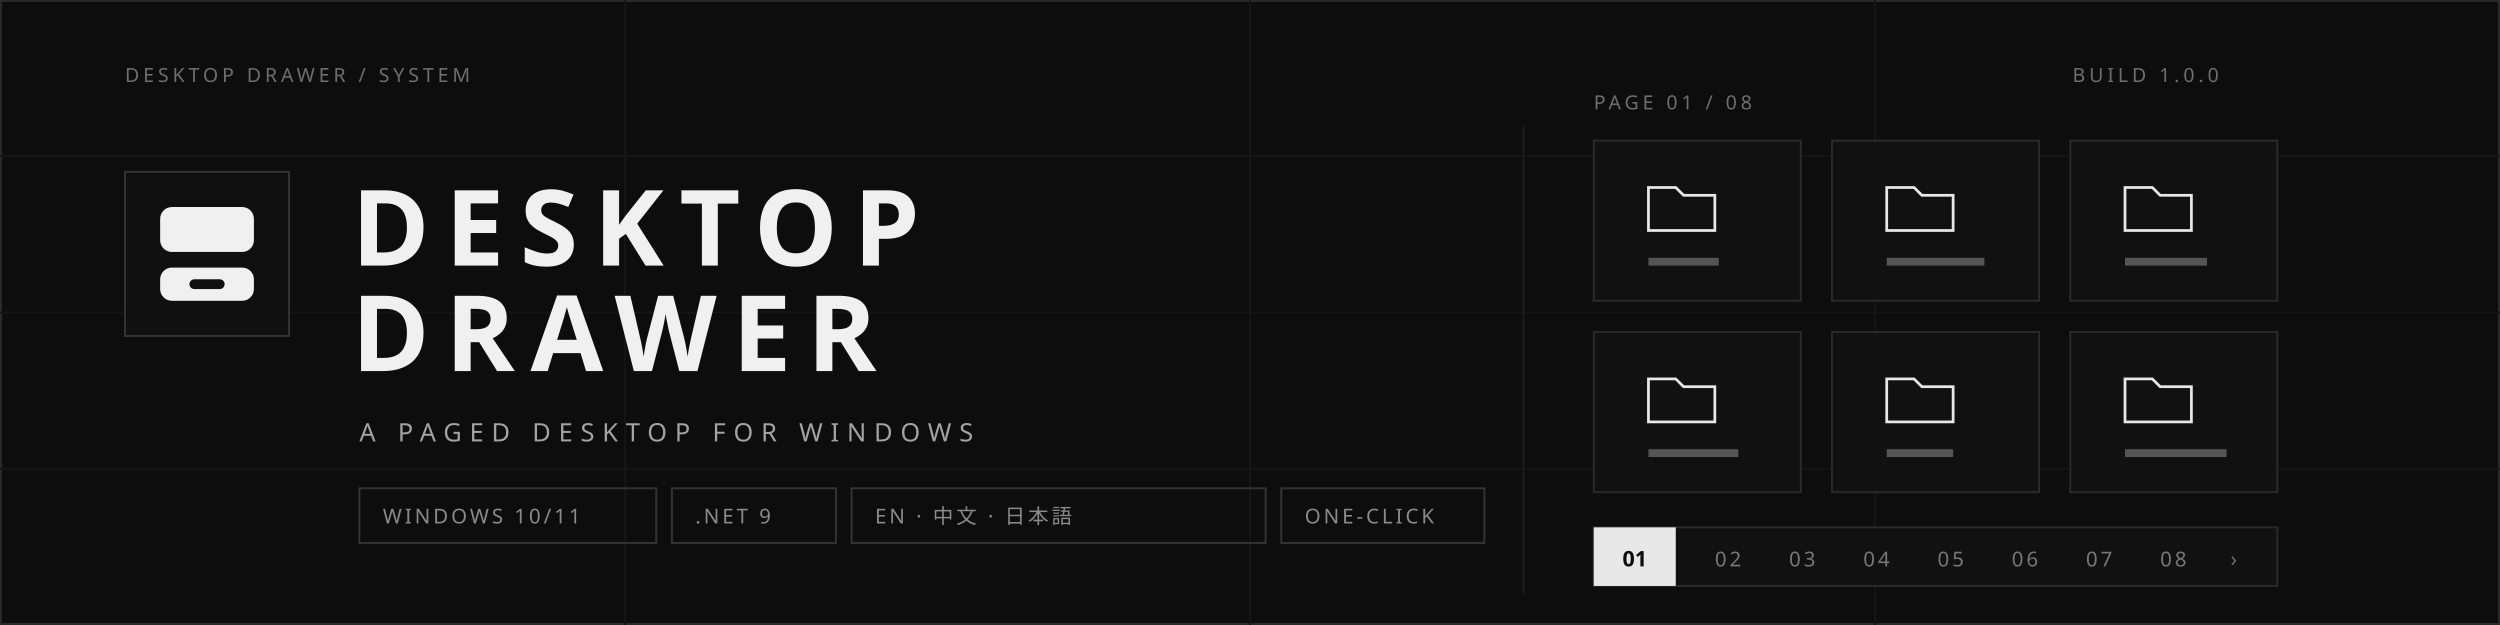
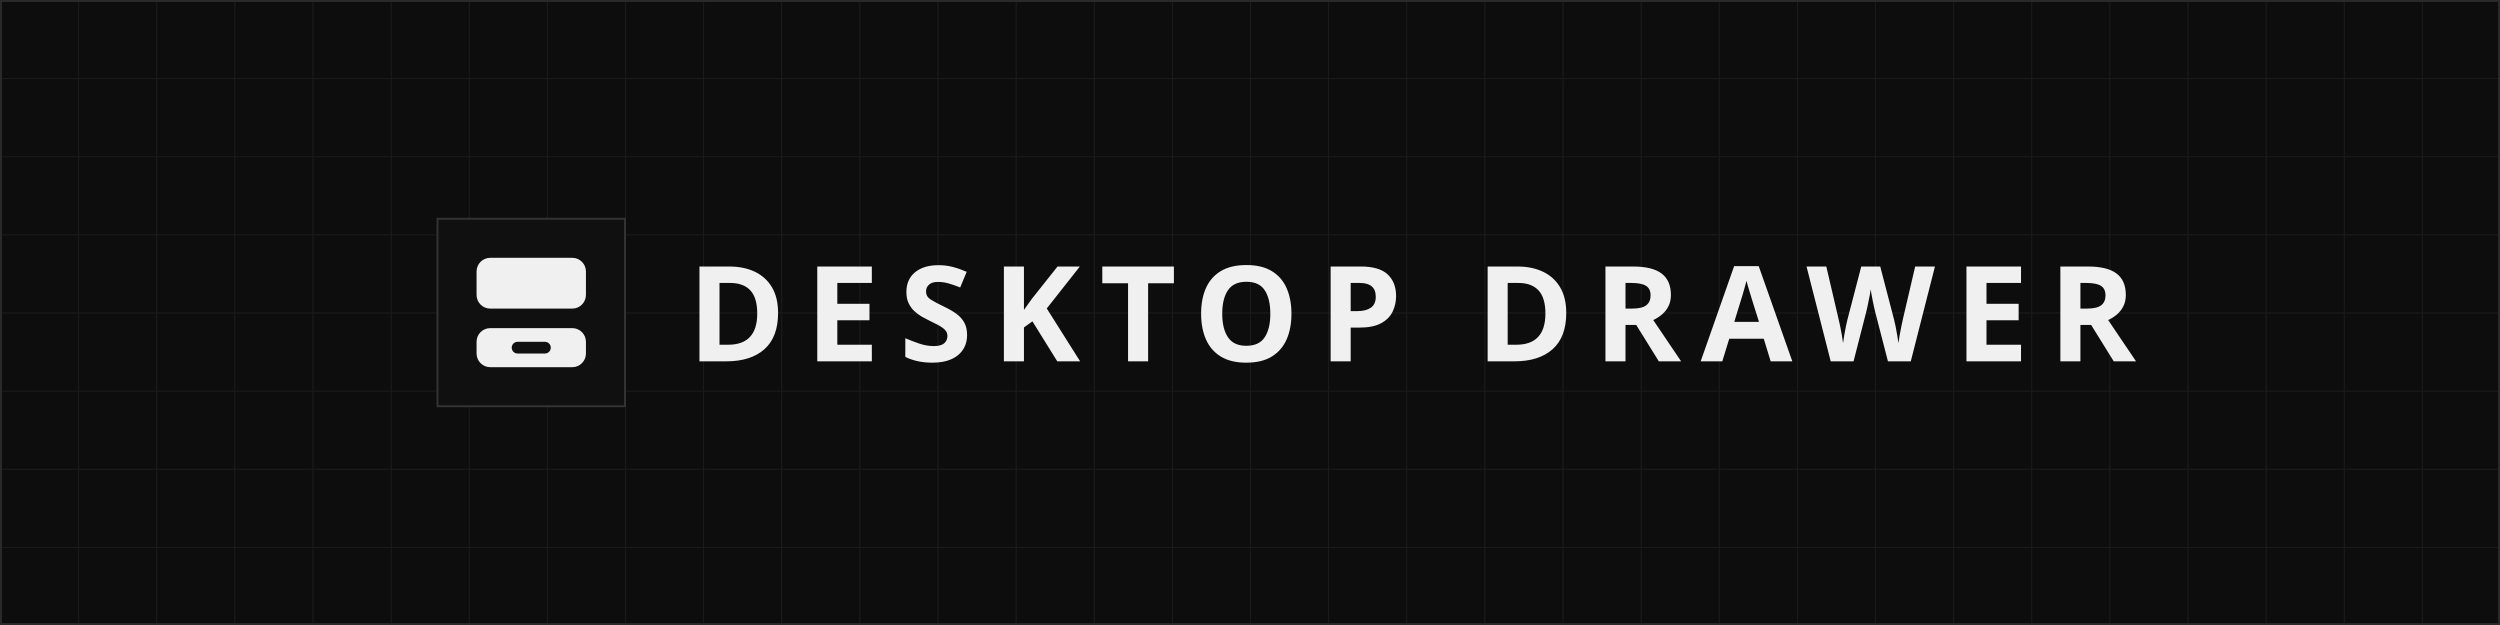
<svg xmlns="http://www.w3.org/2000/svg" width="1280" height="320" viewBox="0 0 1280 320" role="img" aria-labelledby="bannerTitle bannerDesc">
+   <defs>
+     <pattern id="grid" width="40" height="40" patternUnits="userSpaceOnUse">
+       <path d="M40 0H0V40" fill="none" stroke="#1B1B1B" stroke-width="1" />
+     </pattern>
+   </defs>
  <rect width="1280" height="320" fill="#0D0D0D" />
+   <rect width="1280" height="320" fill="url(#grid)" />
  <rect x="0.5" y="0.5" width="1279" height="319" fill="none" stroke="#2A2A2A" />
-   <g stroke="#151515" stroke-width="1">
-     <path d="M320 0V320M640 0V320M960 0V320M0 80H1280M0 160H1280M0 240H1280" />
+   <g transform="translate(224 112)">
+     <rect width="96" height="96" fill="#101010" stroke="#333333" />
+     <rect x="20" y="20" width="56" height="26" rx="7" fill="#F0F0F0" />
+     <rect x="20" y="56" width="56" height="20" rx="7" fill="#F0F0F0" />
+     <rect x="38" y="63" width="20" height="6" rx="3" fill="#101010" />
  </g>
-   <g font-family="'Cascadia Mono', Consolas, 'Segoe UI', monospace" fill="#6E6E6E" font-size="10" letter-spacing="2">
-     <text x="64" y="42">DESKTOP DRAWER / SYSTEM</text>
-     <text x="1136" y="42" text-anchor="end">BUILD 1.0.0</text>
-   </g>
-   <g transform="translate(64 88)">
-     <rect width="84" height="84" fill="#101010" stroke="#333333" />
-     <rect x="18" y="18" width="48" height="23" rx="6" fill="#F0F0F0" />
-     <rect x="18" y="49" width="48" height="17" rx="6" fill="#F0F0F0" />
-     <rect x="33" y="55" width="18" height="5" rx="2.5" fill="#101010" />
-   </g>
-   <g font-family="'Segoe UI Variable Display', 'Segoe UI', sans-serif" fill="#F0F0F0">
-     <text x="180" y="136" font-size="54" font-weight="700" letter-spacing="8">DESKTOP</text>
-     <text x="180" y="190" font-size="54" font-weight="700" letter-spacing="8">DRAWER</text>
-   </g>
-   <text x="184" y="226" font-family="'Cascadia Mono', Consolas, 'Segoe UI', monospace" font-size="13" fill="#A3A3A3" letter-spacing="4">A PAGED DESKTOP FOR WINDOWS</text>
-   <g font-family="'Cascadia Mono', Consolas, 'Segoe UI', monospace" font-size="10.5" fill="#8A8A8A" letter-spacing="1.5">
-     <rect x="184" y="250" width="152" height="28" fill="none" stroke="#333333" />
-     <text x="196" y="268">WINDOWS 10/11</text>
-     <rect x="344" y="250" width="84" height="28" fill="none" stroke="#333333" />
-     <text x="356" y="268">.NET 9</text>
-     <rect x="436" y="250" width="212" height="28" fill="none" stroke="#333333" />
-     <text x="448" y="268">EN · 中文 · 日本語</text>
-     <rect x="656" y="250" width="104" height="28" fill="none" stroke="#333333" />
-     <text x="668" y="268">ONE-CLICK</text>
-   </g>
-   <path d="M780 64V304" stroke="#1C1C1C" />
-   <g>
-     <text x="816" y="56" font-family="'Cascadia Mono', Consolas, 'Segoe UI', monospace" font-size="10" fill="#6E6E6E" letter-spacing="2">PAGE 01 / 08</text>
-     <g fill="#111111" stroke="#2A2A2A">
-       <rect x="816" y="72" width="106" height="82" />
-       <rect x="938" y="72" width="106" height="82" />
-       <rect x="1060" y="72" width="106" height="82" />
-       <rect x="816" y="170" width="106" height="82" />
-       <rect x="938" y="170" width="106" height="82" />
-       <rect x="1060" y="170" width="106" height="82" />
-     </g>
-     <g fill="none" stroke="#E8E8E8" stroke-width="1.4">
-       <path d="M844 96h14l4 4h16v18h-34z" />
-       <path d="M966 96h14l4 4h16v18h-34z" />
-       <path d="M1088 96h14l4 4h16v18h-34z" />
-       <path d="M844 194h14l4 4h16v18h-34z" />
-       <path d="M966 194h14l4 4h16v18h-34z" />
-       <path d="M1088 194h14l4 4h16v18h-34z" />
-     </g>
-     <g fill="#555555">
-       <rect x="844" y="132" width="36" height="4" />
-       <rect x="966" y="132" width="50" height="4" />
-       <rect x="1088" y="132" width="42" height="4" />
-       <rect x="844" y="230" width="46" height="4" />
-       <rect x="966" y="230" width="34" height="4" />
-       <rect x="1088" y="230" width="52" height="4" />
-     </g>
-     <rect x="816" y="270" width="350" height="30" fill="#111111" stroke="#2A2A2A" />
-     <rect x="816" y="270" width="42" height="30" fill="#E8E8E8" />
-     <text x="837" y="290" text-anchor="middle" font-family="'Cascadia Mono', Consolas, 'Segoe UI', monospace" font-size="11" font-weight="700" fill="#0D0D0D">01</text>
-     <g font-family="'Cascadia Mono', Consolas, 'Segoe UI', monospace" font-size="10.5" fill="#777777" letter-spacing="1.5">
-       <text x="878" y="290">02</text>
-       <text x="916" y="290">03</text>
-       <text x="954" y="290">04</text>
-       <text x="992" y="290">05</text>
-       <text x="1030" y="290">06</text>
-       <text x="1068" y="290">07</text>
-       <text x="1106" y="290">08</text>
-     </g>
-     <text x="1142" y="290" font-family="'Cascadia Mono', Consolas, 'Segoe UI', monospace" font-size="11" fill="#6E6E6E">›</text>
-   </g>
+   <text x="352" y="185" font-family="'Segoe UI Variable Display', 'Segoe UI', sans-serif" font-size="68" font-weight="700" letter-spacing="10" fill="#F0F0F0">DESKTOP DRAWER</text>
</svg>
